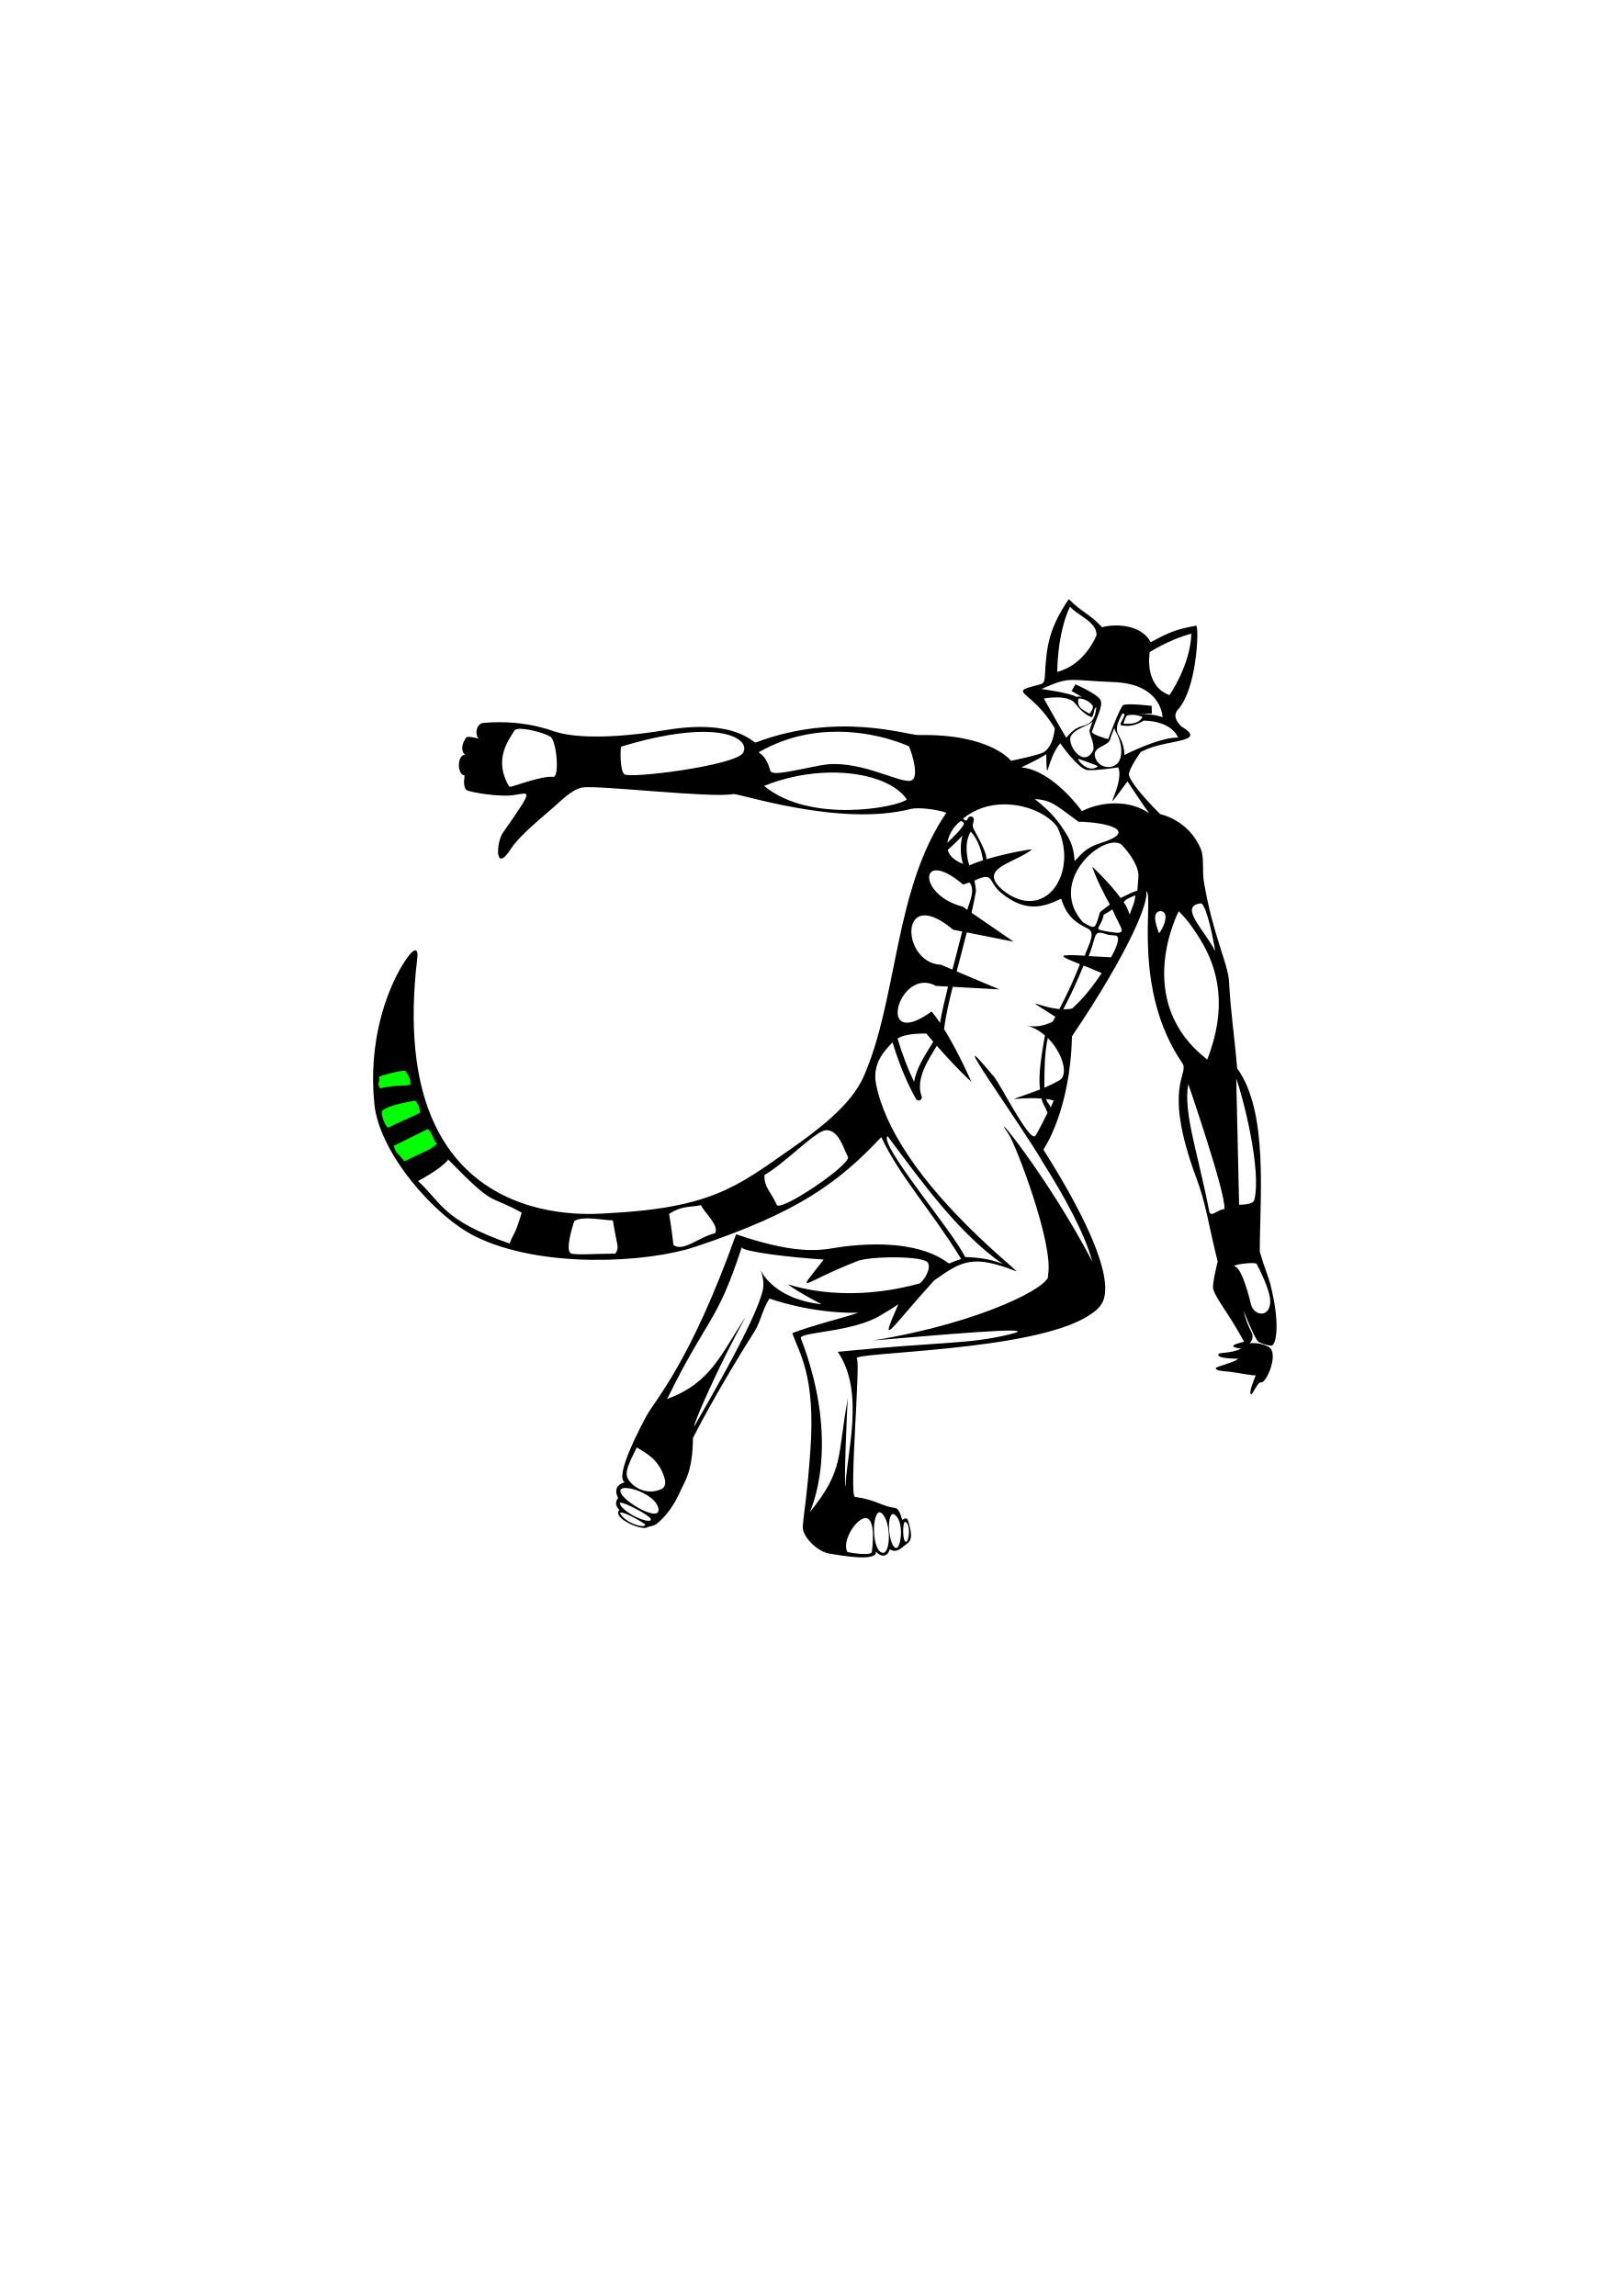
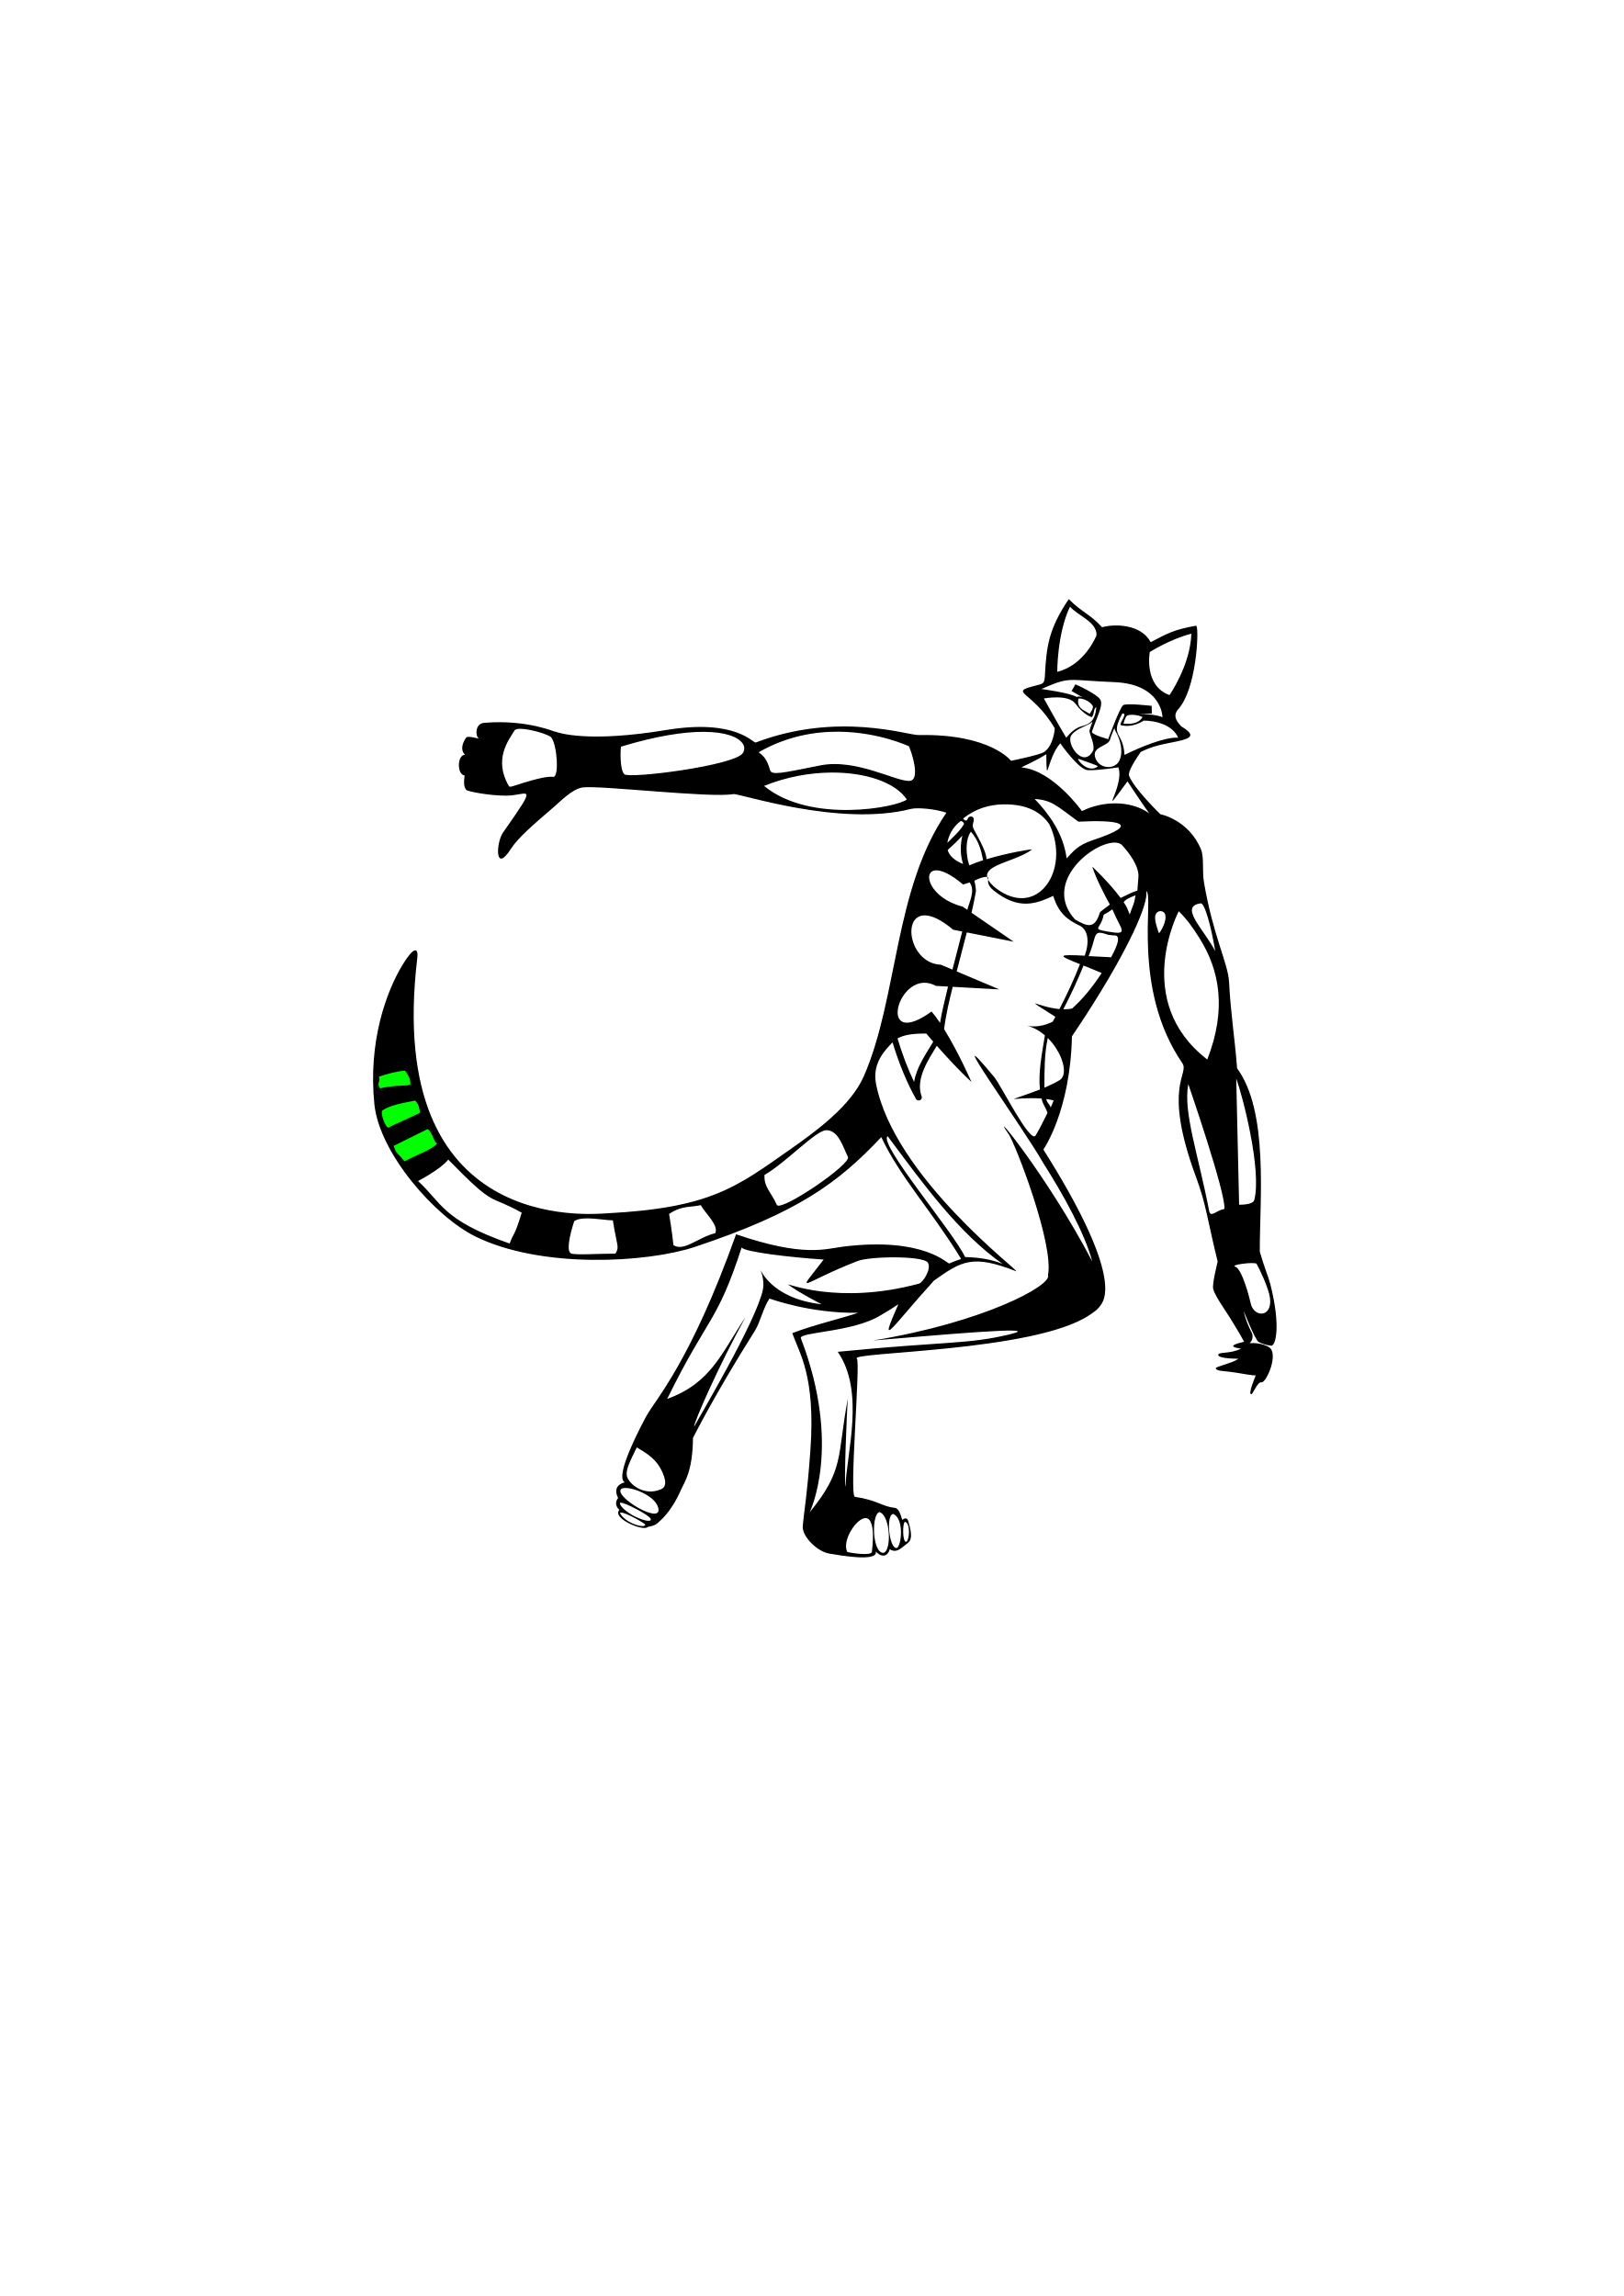
<svg xmlns="http://www.w3.org/2000/svg" xmlns:xlink="http://www.w3.org/1999/xlink" width="210mm" height="297mm" viewBox="0 0 210 297" version="1.1" id="svg46">
  <defs id="defs40">
    <clipPath clipPathUnits="userSpaceOnUse" id="clipPath61">
      <use x="0" y="0" xlink:href="#g57" id="use63" />
    </clipPath>
    <clipPath clipPathUnits="userSpaceOnUse" id="clipPath27">
      <use x="0" y="0" xlink:href="#g23" id="use29" />
    </clipPath>
  </defs>
  <g id="layer1">
    <a id="a53" style="opacity:1" transform="rotate(57.35764,115.1405,134.9891)">
      <g id="g59" clip-path="url(#clipPath61)">
        <g id="g57">
          <g id="g25" clip-path="url(#clipPath27)">
            <g id="g23" />
          </g>
        </g>
      </g>
    </a>
    <path style="fill:#00ff00;fill-rule:nonzero;stroke:none;stroke-width:0.07;stroke-linecap:butt;stroke-linejoin:miter;stroke-opacity:1" d="m 52.911,151.73 4.845,-2.772 -2.138,-3.984 -2.439,-8.07 -4.426,1.312 -0.232,4.005 0.68,2.947 1.918,4.22 z" id="path490" />
-     <path id="path64" style="opacity:1;fill:#000000;fill-rule:evenodd;stroke:none;stroke-width:1" transform="scale(0.2645833)" d="m 522.432,292.906 c -9.888,14.701 -10.888,23.16 -11.664,37.369 -0.224,4.101 -0.831,3.947 -4.49,4.896 -13.903,3.605 -1.738,2.223 9.328,20.902 0,0 -0.474,8.194 -5.109,11.51 -2.181,1.56 -16.303,4.367 -16.303,4.367 0,0 -10.062,-13.297 -45.178,-12.578 -5.381,0.11 -39.377,-11.609 -79.605,3.639 -1.282,0.486 -9.464,-11.762 -43.775,-6.107 -38.012,6.264 -52.449,1.537 -54.645,0.611 0.146,0.076 0.319,0.168 0.557,0.311 0.812,0.489 -13.465,-6.263 -34.971,-4.424 -4.359,0.373 -4.292,6.432 -2.584,7.607 0.613,0.422 -5.354,-1.536 -6.137,-0.395 -2.189,3.189 -2.676,6.373 -0.543,8.418 -3.811,-0.104 -4.109,9.627 -0.207,10.088 -0.412,3.202 -0.467,5.458 0.775,7.025 0.673,0.85 11.562,2.885 19.617,2.852 10.562,-0.043 16.155,-7.343 -1.678,18.148 -3.27,4.675 -4.143,20.498 3.955,7.807 3.322,-5.207 11.052,-11.928 20.963,-20.412 3.254,-2.786 9.057,-8.855 14.055,-9.549 8.298,-1.152 62.694,5.269 73.65,3.242 2.809,-0.52 51.974,16.22 86.914,7.238 2.878,-0.74 11.849,-0.051 17.262,1.885 -25.656,37.326 -23.675,90.657 -40.363,128.812 -6.221,14.223 -22.52,26.349 -36.34,36.02 -25.757,18.024 -38.499,28.386 -89.076,30.992 -8.207,0.423 -108.945,10.678 -92.893,-124.516 0.766,-6.449 -2.236,-5.09 -7.219,3.127 -7.89,13.012 -16.837,37.43 -13.725,68.029 2.437,23.967 29.579,54.936 49.379,64.699 32.155,15.856 83.853,12.916 107.438,5.047 50.134,-16.726 69.833,-31.162 90.973,-53.627 8.957,19.213 24.842,36.413 38.445,58.611 0.978,1.596 1.084,0.367 -5.219,3.168 -0.801,0.356 -12.103,-13.05 -51.561,-8.277 -8.918,1.079 -19.22,5.437 -52.639,-5.998 -22.296,62.436 -39.304,80.624 -43.748,88.688 -2.044,3.709 -16.093,29.842 -10.635,32.586 -1.231,0.286 -6.224,1.735 -3.295,7.674 -1.935,2.352 -0.672,4.8 0.658,5.748 -3.952,4.224 11.993,10.767 13.777,8.398 0.066,-0.107 3.324,-0.387 4.789,-1.834 1.005,-0.993 6.535,-4.872 11.562,-16.428 1.581,-3.633 5.676,-8.63 5.814,-25.254 0,0 10.698,-21.419 30.254,-52.395 2.706,-4.286 3.96,-11.026 7.148,-15.771 0,0 19.844,7.374 43.35,6.967 -8,2.733 -22.014,5.996 -32.189,9.947 3.279,9.694 11.459,20.621 8.828,57.303 -1.661,23.161 -2.987,28.476 -3.729,37.145 -0.414,4.836 6.983,12.335 12.959,13.332 5.451,0.91 23.839,4.192 22.748,-1.004 3.412,3.619 6.119,1.789 6.834,-1.15 2.603,1.885 4.979,0.133 6.809,-1.439 2.646,-2.275 5.266,-2.217 2.188,-12.41 -0.576,-1.907 -2.155,-1.123 -2.67,-0.541 -0.607,0.687 -0.956,-5.524 -3.967,-5.824 -5.965,-0.594 -8.523,-3.805 -19.396,-5.379 -2.947,-0.427 2.828,-65.925 0.945,-67.562 -3.79,-3.297 86.263,-3.271 113.434,-21.121 2.451,-1.611 4.451,-2.925 6.139,-5.576 2.059,-3.236 8.888,-16.518 -28.404,-75.521 0,0 13.144,-18.63 13.971,-55.352 14.05,-20.794 23.962,-38.061 29.871,-50.545 0.133,-0.047 0.298,-0.101 0.408,-0.141 -0.101,0.019 -0.252,0.037 -0.369,0.057 4.919,-10.407 7.056,-17.487 6.389,-20.383 4.095,1.845 -7.461,47.422 17.639,84.09 3.736,5.458 -9.941,10.814 6.734,55.764 5.037,13.577 5.711,21.788 10.559,41.25 0.026,0.102 -2.768,10.767 -2.203,13.367 0.638,2.939 5.297,9.583 7.979,13.766 0.561,0.875 4.569,7.296 7.133,12.051 0.107,0.195 -10.936,2.108 -1.492,3.396 -5.421,2.792 -11.345,1.414 -11.141,3.129 0.167,1.397 5.444,1.783 9.742,1.824 0.161,0.034 -0.065,0.047 -0.395,0.318 -1.794,1.468 -10.482,3.641 -10.525,4.205 -0.111,1.454 3.43,1.463 7.027,1.869 3.875,0.438 11.968,2.165 12.494,1.639 0.219,-0.22 -4.268,9.791 -2.037,9.283 0.581,-0.132 3.034,-6.153 4.719,-5.779 2.475,0.549 8.875,-14.361 3.65,-17.289 -3.338,-1.871 -7.099,-2.015 -9.391,-1.871 1.021,-0.764 1.892,-2.306 1.287,-4.689 -2.075,-4.022 -3.41,-7.602 -4.127,-10.867 -0.211,-0.959 5.494,14.051 7.336,15.004 1.239,0.641 3.802,1.636 6.125,1.795 2.152,0.148 4.795,-9.402 -0.438,-30.078 -0.949,-3.75 -2.883,-7.929 -5.162,-15.916 -0.023,-25.899 4.406,-68.435 -11.074,-89.605 -1.371,-16.925 -3.009,-25.466 -3.955,-42.41 -0.501,-8.966 -7.825,-22.418 -12.256,-48.58 -0.952,-5.619 0.179,-12.142 -1.475,-16.113 -6.045,-14.517 -19.852,-17.146 -19.852,-17.146 0,0 -13.102,-12.689 -15.301,-18.895 -0.648,-1.828 3.005,-7.607 5.727,-11.547 1.12,-0.544 2.349,-1.105 3.936,-1.727 10.937,-4.287 28.566,-3.227 15.875,-10.771 -3.053,-3.158 -3.867,-5.722 -1.516,-8.34 9.026,-10.051 10.141,-38.349 9.004,-40.535 -0.073,-0.142 -0.146,-0.262 -0.236,-0.352 -11.319,1.988 -14.384,4.03 -22.191,8.057 -4.838,-8.986 -17.917,-8.986 -23.762,-7.289 -5.825,-6.409 -10.041,-7.396 -16.299,-13.758 z m 0.611,3.695 c 3.817,4.423 13.249,7.481 12.963,13.984 0,0 -5.597,14.51 -19.195,17.875 0,0 -0.111,-18.706 6.232,-31.859 z m 59.309,13.215 c -0.457,15.438 -10.686,30.014 -10.686,30.014 -12.7,-4.611 -9.631,-21.027 -9.631,-21.027 0,0 9.697,-6.264 20.316,-8.986 z m -57.326,22.607 c 3.926,0.035 9.236,0.65 19.547,1.061 12.52,0.498 18.422,5.31 21.203,9.711 2.454,3.883 2.479,7.447 2.479,7.447 -3.009,-1.217 -7.871,-1.582 -11.803,-1.664 l 6.576,-0.102 -0.057,-3.773 c 0,0 -12.245,-1.465 -13.928,-0.342 -1.683,1.123 -7.328,16.615 -7.328,16.615 0,0 -7.562,-1.999 -8.002,-3.527 2.504,-7.359 5.384,-12.422 4.34,-15.383 -1.044,-2.961 -12.363,-7.902 -12.363,-7.902 l -1.869,3.279 5.381,3.107 c -2.221,-0.826 -2.838,-0.17 -2.838,-0.17 -3.355,-2.092 -17.312,-3.924 -17.312,-3.924 8.165,-3.56 10.926,-4.478 15.975,-4.434 z m -8.385,8.527 c 3.405,0.025 7.244,0.64 8.986,3.004 4.037,5.478 8.043,6.876 8.213,6.576 1.327,-2.342 0.653,-4.196 2.066,-4.732 -0.467,5.695 -2.533,8.101 -6.832,9.158 -3.356,0.856 -5.73,3.119 -7.877,5.727 -4.89,-8.15 -10.93,-19.191 -10.93,-19.191 0,0 2.969,-0.566 6.373,-0.541 z m 10.924,0.547 c 1.36,-0.111 5.135,1.13 6.535,3.541 0.702,1.208 -1.455,3.932 -1.455,3.932 -3.088,-1.917 -6.397,-2.761 -5.5,-7.342 0.082,-0.071 0.226,-0.115 0.42,-0.131 z m 21.533,7.344 c 2.037,0.256 -2.491,5.392 -1.104,5.725 5.998,1.439 11.055,-2.273 11.055,-2.273 5.802,0.059 12.873,1.851 16.125,6.967 0.525,0.826 0.711,1.395 0.711,1.395 -6.458,-0.359 -18.379,4.547 -26.223,8.436 0.008,-0.024 0.014,-0.042 0.018,-0.066 -0.666,-11.677 -7.319,-8.583 -1.08,-20.166 0.198,-0.029 0.362,-0.033 0.498,-0.016 z m 4.334,0.621 c 1.675,0.017 3.686,0.411 5.092,1.102 -2.148,3.531 -6.019,3.349 -9.33,3.281 0,0 0.807,-3.503 1.787,-3.988 0.562,-0.279 1.446,-0.405 2.451,-0.395 z m -19.367,3.328 c -0.59,1.602 -1.17,3.159 -1.543,4.51 0.259,2.173 2.537,6.333 1.932,9.393 -4.792,9.834 -13.822,-3.539 -10.646,-7.355 2.597,-3.498 7.752,-4.236 10.25,-6.537 0.004,-0.004 0.004,-0.006 0.008,-0.01 z m 10.746,3.002 c -0.116,1.117 0.829,2.187 1.24,3.064 2.439,5.206 2.653,10.046 1.043,13.162 -2.269,4.392 -9.841,4.029 -11.697,-1.555 -1.823,-5.485 5.877,-5.384 7.158,-8.691 0.55,-1.933 1.377,-3.985 2.256,-5.98 z m -290.033,0.541 c 4.959,0.164 13.682,2.852 14.736,4.258 v 0.002 c 2.871,3.828 3.873,19.503 0.9,19.213 -2.087,-0.204 -5.547,-0.057 -19.256,4.41 -1.264,0.412 -2.095,0.603 -2.367,0.143 -7.753,-13.112 -0.068,-22.64 2.705,-27.207 0.394,-0.648 1.628,-0.873 3.281,-0.818 z m 155.381,1.402 c 19.64,0.21 34.139,7.129 34.139,7.129 1.458,3.082 5.585,16.168 0.6,16.879 -6.152,0.877 -26.105,-11.099 -43.939,-7.529 -19.095,3.822 -23.841,4.944 -24.562,2.24 -2.324,-8.711 -6.579,-8.078 -5.117,-8.908 13.464,-7.647 27.097,-9.937 38.881,-9.811 z m -66.25,0.062 c 10.81,0.022 16.853,2.56 19,5.537 1.132,1.569 1.179,3.261 0.273,4.77 -3.711,6.183 -55.748,12.769 -58.053,10.398 -2.187,-2.25 -1.881,-12.017 -1.564,-13.463 17.557,-5.324 30.806,-7.262 40.344,-7.242 z m 174.365,5.609 c 0,0 8.947,12.869 13.461,13.127 4.514,0.258 14.922,-1.377 14.922,-1.377 3.402,8.847 -11.081,27.977 4.484,6.859 8.386,12.746 10.499,15.432 10.641,15.629 -9.44,-6.671 -23.258,-5.979 -32.897,-1.084 0,0 -14.179,-19.961 -29.506,-21.359 -0.158,-0.225 6.057,-2.65 12.076,-6.475 0.223,17.15 0.163,2.371 6.818,-5.32 z m 8.795,7.611 c 0.042,-0.027 0.111,-0.026 0.209,0.01 1.001,0.426 8.751,3.009 9.178,3.471 0.077,0.084 0.127,0.165 0.16,0.238 -4.73,3.548 -10.176,-3.313 -9.547,-3.719 z m -121.252,6.693 c 17.22,-0.23 31.9,4.809 37.455,13.152 -4.495,3.817 -47.154,12.072 -69.771,-6.627 10.737,-4.355 21.984,-6.387 32.316,-6.525 z m 99.963,12.906 c 8.578,0.589 10.805,3.451 21.393,11.109 14.752,0.293 29.596,4.67 10.662,10.506 -7.282,2.245 -9.587,5.763 -12.533,8.82 -0.477,-7.669 -2.289,-10.993 -6.924,-17.709 -2.021,-2.897 -4.471,-5.575 -7.021,-7.977 -1.815,-1.709 -3.705,-3.289 -5.576,-4.75 z M 490.58,393.25 c 11.363,-0.128 22.125,5.084 26.283,11.156 10.697,22.057 -5.82,46.999 -26.355,31.055 -13.173,-11.041 4.757,-13.033 13.965,-20.154 -0.12,-0.307 -11.985,1.687 -22.23,4.758 -0.136,-0.724 -0.133,-1.487 -0.359,-2.23 -1.261,-4.134 -3.456,-7.842 -5.873,-12.416 -1.244,-2.355 0.29,-3.285 -0.055,-5.299 -0.525,-1.262 -2.312,-1.257 -2.822,0.008 -0.466,1.378 -1.36,1.32 -2.359,0.088 5.954,-4.889 12.989,-6.888 19.807,-6.965 z m -20.873,8.178 c 0.675,-0.044 1.765,1.015 1.436,1.586 -2.008,3.482 -5.446,6.322 -8.064,9.072 0.551,-3.451 2.549,-7.688 6.369,-10.568 0.074,-0.056 0.163,-0.084 0.26,-0.09 z m 4.889,5.176 c 3.683,4.148 5.062,9.101 5.959,13.975 -2.44,0.775 -4.74,1.612 -6.707,2.49 -0.249,-0.745 -0.487,-1.494 -0.688,-2.287 -0.95,-4.547 -1.209,-10.423 1.436,-14.178 z m -4.17,1.922 c -1.009,4.365 -1.076,8.824 0.065,12.965 0.086,0.309 0.188,0.605 0.283,0.908 -4.468,-1.789 -6.781,-4.16 -7.531,-6.826 2.78,-2.501 4.975,-4.6 7.184,-7.047 z m 74.9,3.426 c 1.178,0.063 2.205,0.41 3.014,1.086 3.571,3.807 8.595,10.554 8.146,15.797 -0.038,0.443 -0.445,6.118 -0.508,6.562 -3.246,1.125 -2.378,0.841 -8.186,3.617 -5.736,-7.739 -13.883,-15.318 -13.883,-15.318 2.042,6.324 6.152,14.051 8.613,18.533 -2.83,2.111 -4.833,3.693 -4.834,3.746 -2.478,8.245 -1.939,8.647 -8.305,4.926 -16.182,-17.928 4.991,-39.514 15.941,-38.949 z m -87.85,13.564 c 2.75,-0.124 7.206,1.745 13.32,6.947 0,0 1.173,-0.349 3.148,-1.043 2.931,3.946 -0.031,9.287 -1.107,13.396 l -2.305,-1.584 c -15.979,-4.054 -20.084,-17.399 -13.057,-17.717 z m 24.127,3.227 c 3.519,-0.238 2.813,3.769 7.91,7.896 12.331,9.985 21.011,6.573 29.245,2.733 2.544,8.345 6.784,11.545 12.327,14.276 4.95,1.968 1.52,7.059 -0.846,13.584 -13.712,-0.702 -13.275,-0.189 -2.328,4.143 -2.787,7.131 -6.155,14.498 -10.035,21.963 -10.618,-0.951 -19.447,-7.399 -1.998,3.773 -0.436,0.807 -0.87,1.613 -1.318,2.422 -4.358,2.067 -8.698,2.838 -12.826,1.859 3.383,0.802 6.435,2.554 9.039,4.795 -1.413,8.605 -3.351,18.447 -2.418,26.482 -19.823,7.483 -13.74,3.387 0.768,4.406 0.646,2.968 1.953,4.119 2.916,7.018 -1.518,2.981 -3.862,7.922 -5.826,11.072 -2.608,4.182 -16.976,-24.705 -20.248,-28.635 -27.984,-33.604 13.861,24.291 23.77,41.699 10.358,16.35 20.534,34.81 24.197,48.5 -22.367,-42.682 -51.779,-77.931 -40.842,-62.17 3.174,4.573 22.225,53.654 19.186,68.865 2.137,4.97 -31.542,23.131 -85.42,31.922 26.3,-2.109 87.193,-7.789 66.389,-2.895 -20.804,4.894 -30.241,3.19 -83.744,8.449 13.487,19.543 4.274,49.649 3.801,65.77 -0.832,0.675 0.626,-37.617 1.162,-43.023 -5.397,28.518 -1.476,34.652 -18.686,55.729 0.008,-0.11 15.983,-32.16 -4.297,-85.098 -1.193,-3.113 25.712,-2.839 39.191,-11.355 2.995,-1.695 5.798,-3.475 8.463,-5.271 -10.316,23.355 -3.446,11.367 17.441,-11.588 13.653,-9.708 19.002,-12.818 40.148,-4.535 2.534,0.519 -59.58,-45.959 -68.496,-91.605 -1.962,-10.043 4.227,-16.329 8.07,-20.332 2.999,10.089 7.211,20.242 11.445,27.666 0.956,1.657 3.477,0.417 2.73,-1.344 -3.097,-8.533 3.588,-18.203 7.461,-24.633 4.369,4.975 10.857,12.096 16.924,17.678 0,0 -6.258,-14.387 -13.354,-25.801 0.816,-6.964 2.639,-14.454 4.199,-20.695 l 22.775,1.256 -20.834,-8.805 c 1.677,-6.488 3.51,-13.336 4.951,-19.049 l 22.898,4.527 -20.58,-14.148 c 0.815,-3.594 1.56,-7.143 2.15,-10.516 -0.051,-1.758 -0.389,-3.665 -0.762,-5.18 2.483,-1.176 4.126,-1.727 5.299,-1.807 z m -67.141,254.906 c 0.045,-0.242 0.08,-0.455 0.127,-0.699 -0.03,-0.131 -0.077,0.193 -0.127,0.699 z M 555.064,437.717 c -0.798,5.052 -1.082,4.107 -2.832,9.393 -1.438,-3.417 -1.05,-3.223 -2.965,-6.004 1.198,-1.686 3.206,-2.328 5.797,-3.389 z m 31.838,3.939 c 0.421,-0.059 0.862,0.365 1.311,1.15 3.14,5.496 5.822,22.244 5.822,22.244 -5.392,-10.575 -17.979,-21.88 -7.133,-23.395 z m -43.146,2.914 c 4.06,9.981 8.622,12.757 -1.861,10.947 -8.893,-1.531 -3.685,-1.069 -2.402,-8.279 0.541,-0.398 2.458,-1.286 4.264,-2.668 z m 23.447,0.848 c 5.034,0.294 1.378,8.686 -0.674,10.889 -0.299,-1.376 -4.477,-10.272 0.674,-10.889 z m 8.992,0.086 c 4.464,4.514 6.722,7.773 10.033,12.998 9.933,15.675 13.532,34.865 3.916,59.486 -37.088,-28.555 -13.949,-72.484 -13.949,-72.484 z m -123.938,2.027 c 3.281,0.093 7.805,2.084 13.676,7.016 l 4.422,0.873 c -1.592,6.452 -3.289,12.821 -4.789,18.613 l -5.631,-2.379 c -15.256,-0.583 -19.395,-24.456 -7.678,-24.123 z m 85.191,8.498 c 0.922,-0.043 2.226,0.297 4.186,0.992 0.981,0.154 1.898,0.247 2.732,0.303 5.124,-0.615 -0.354,9.026 -1.246,10.686 -4.666,-0.224 -7.748,-0.402 -10.984,-0.572 3.228,-7.711 2.548,-11.28 5.312,-11.408 z m -7.799,16.035 c 2.582,1.03 5.483,2.205 8.873,3.648 -4.427,6.83 -9.359,12.836 -14.475,17.363 -1.384,0.291 -2.831,0.386 -4.277,0.359 3.779,-7.259 7.092,-14.415 9.879,-21.371 z m -77.824,8.408 c 1.788,-0.017 3.694,0.446 5.674,1.537 l 5.918,0.326 c -1.431,6.284 -3.047,12.159 -3.895,17.752 -1.384,-2.058 -2.779,-3.967 -4.15,-5.562 -24.85,17.949 -18.108,-13.918 -3.547,-14.053 z m 0.986,24.848 c 0,0 1.337,1.604 3.387,3.973 -3.783,6.251 -8.24,12.658 -9.371,19.668 -3.258,-6.796 -6.015,-14.238 -8.088,-21.264 2.922,-1.663 7.232,-2.462 14.072,-2.377 z m 59.361,2.156 c 1.538,1.523 2.887,3.21 4.014,4.949 4.162,6.426 5.296,13.55 1.801,15.645 -2.225,1.334 -4.815,2.585 -7.469,3.723 0.023,-8.306 0.01,-16.842 1.654,-24.316 z m -314.164,15.986 c 0.378,0.57 0.744,1.092 1.07,1.602 0.981,1.527 1.641,2.936 1.484,5.178 -0.957,0.827 -7.17,0.028 -14.771,1.869 -1.959,-2.815 0.491,-3.213 -0.625,-5.67 1.089,-0.558 9.022,-2.871 12.842,-2.979 z m 406.291,3.82 c 3.105,8.401 12.58,44.908 8.818,59.412 -0.649,2.503 -7.412,2.285 -7.412,2.285 z m -23.436,2.744 c 0,0 18.451,53.399 17.656,61.018 -4.309,0.849 -6.374,4.205 -7.389,1.338 -5.376,-28.062 -12.876,-48.583 -10.268,-62.355 z m -69.428,7.287 c 1.233,0.166 2.444,0.392 3.602,0.688 -0.672,1.722 -0.594,1.67 -1.443,3.469 -0.4,-1.7 -1.719,-1.928 -2.158,-4.156 z m -308.471,0.752 c 1.606,1.573 2.185,3.957 2.312,5.938 -0.895,0.75 -14.131,6.344 -15.264,7.262 -1.354,0.767 -4.375,-7.413 -3.1,-8.318 3.629,-2.789 11.595,-3.962 16.051,-4.881 z m 6.105,13.916 c 0.628,0.481 1.105,1.086 1.5,1.742 1.185,1.968 1.618,4.4 3.104,5.363 -3.237,3.239 -5.966,3.645 -15.969,8.697 -4.111,-5.268 -3.416,-2.724 -5.312,-7.529 z m 194.877,0.572 c 5.956,0.03 8.073,8.123 10.549,13.049 1.76,3.501 -31.885,26.43 -34.689,23.613 -3.1,-6.793 -6.456,-8.879 -6.096,-14.785 10.561,-6.08 25.154,-21.901 30.236,-21.877 z m 29.949,2.926 c 16.832,22.529 34.396,47.162 56.287,62.524 -8.062,-3.485 -16.95,-3.261 -18.446,-3.454 -5.283,-11.678 -42.59,-55.451 -37.841,-59.07 z m -214.765,11.455 c 23.664,24.23 19.037,16.512 35.898,25.955 -3.76,12.351 -3.66,8.996 -5.895,15.076 -33.068,-11.507 -33.283,-20.099 -44.799,-30.549 0,0 10.962,-5.654 14.795,-10.482 z m 123.479,22.266 c 1.766,3.677 8.893,9.756 7.021,13.699 -8.507,2.07 -15.314,9.208 -20.428,5.844 0.035,-0.058 -1.024,-8.879 -2.137,-15.275 6.304,-4.11 9.782,-3.047 15.543,-4.268 z m -55.434,6.475 c 4.479,0.021 9.731,0.989 12.402,0.957 2.029,12.912 3.35,12.868 1.242,16.266 -11.736,0.088 -16.997,0.703 -21.215,0.07 -3.095,-0.465 -1.202,-8.862 1.07,-15.889 1.404,-1.088 3.813,-1.417 6.5,-1.404 z m 75.373,14.215 c 1.119,2.15 23.305,4.791 40.08,5.91 -14.089,18.419 -11.484,11.674 16.324,0.816 5.776,-2.492 32.484,-2.806 34.631,0.727 1.866,3.28 -2.622,9.755 -4.289,10.207 -39.733,10.775 -65.383,-0.551 -64.027,0.473 5.315,4.013 16.389,9.635 16.389,9.635 -25.511,-2.802 -30.439,-18.365 -29.83,-16.68 1.113,3.081 1.678,6.375 1.131,9.354 -3.09,15.462 -31.827,63.584 -33.623,67.141 -0.466,-1.411 12.008,-29.843 25.115,-53.568 -11.926,17.908 -16.873,32.247 -38.326,40.041 20.092,-40.885 24.203,-36.588 36.426,-74.055 z m 251.715,8.029 c 1.354,2.339 5.981,11.96 6.551,16.788 1.14,9.657 -7.923,9.451 -9.425,2.567 -0.458,-2.099 -4.138,-16.892 -7.572,-17.994 -2.901,-0.931 9.786,-2.512 10.445,-1.36 z M 311.264,707.648 c 5.746,3.386 9.735,5.934 12.498,12.049 2.763,6.115 0.868,7.778 -0.758,8.461 -8.592,3.612 -16.081,-3.073 -16.627,-6.814 -0.431,-2.954 1.576,-6.952 4.887,-13.695 z m -5.539,19.82 c 4.892,0.003 15.478,4.512 16.162,10.387 0.842,7.23 -20.945,-5.717 -18.447,-9.631 0.331,-0.518 1.156,-0.756 2.285,-0.756 z m -2.479,7.221 c 1.683,-0.447 14.35,6.113 14.852,7.943 0.535,1.953 -4.684,0.405 -8.207,-1.465 -3.463,-1.838 -6.959,-4.673 -6.828,-6.291 0.008,-0.096 0.071,-0.158 0.184,-0.188 z m 126.762,4.592 c 5.466,2.005 5.86,19.698 1.646,19.922 -5.461,-0.407 -5.677,-19.522 -1.646,-19.922 z m -126.572,0.225 c 2.48,-0.194 12.007,5.458 11.975,5.891 -0.166,2.209 -10.268,-0.972 -12.371,-5.771 0.098,-0.068 0.231,-0.106 0.396,-0.119 z m 133.23,0.678 c 5.423,2.371 3.965,15.441 1.793,16.604 -3.816,0.961 -5.578,-16.522 -1.793,-16.604 z m -13.357,2.029 c 0.655,0.052 1.251,0.354 1.748,0.955 1.489,2.03 2.229,6.297 1.137,15.629 -0.692,1.892 -9.567,0.534 -11.941,0.016 -3.021,-5.206 4.471,-16.966 9.057,-16.6 z m 19.113,1.795 c 2.839,0.898 2.023,9.15 0.643,9.768 -2.02,0.538 -1.968,-9.517 -0.643,-9.768 z" />
+     <path id="path64" style="opacity:1;fill:#000000;fill-rule:evenodd;stroke:none;stroke-width:1" transform="scale(0.2645833)" d="m 522.432,292.906 c -9.888,14.701 -10.888,23.16 -11.664,37.369 -0.224,4.101 -0.831,3.947 -4.49,4.896 -13.903,3.605 -1.738,2.223 9.328,20.902 0,0 -0.474,8.194 -5.109,11.51 -2.181,1.56 -16.303,4.367 -16.303,4.367 0,0 -10.062,-13.297 -45.178,-12.578 -5.381,0.11 -39.377,-11.609 -79.605,3.639 -1.282,0.486 -9.464,-11.762 -43.775,-6.107 -38.012,6.264 -52.449,1.537 -54.645,0.611 0.146,0.076 0.319,0.168 0.557,0.311 0.812,0.489 -13.465,-6.263 -34.971,-4.424 -4.359,0.373 -4.292,6.432 -2.584,7.607 0.613,0.422 -5.354,-1.536 -6.137,-0.395 -2.189,3.189 -2.676,6.373 -0.543,8.418 -3.811,-0.104 -4.109,9.627 -0.207,10.088 -0.412,3.202 -0.467,5.458 0.775,7.025 0.673,0.85 11.562,2.885 19.617,2.852 10.562,-0.043 16.155,-7.343 -1.678,18.148 -3.27,4.675 -4.143,20.498 3.955,7.807 3.322,-5.207 11.052,-11.928 20.963,-20.412 3.254,-2.786 9.057,-8.855 14.055,-9.549 8.298,-1.152 62.694,5.269 73.65,3.242 2.809,-0.52 51.974,16.22 86.914,7.238 2.878,-0.74 11.849,-0.051 17.262,1.885 -25.656,37.326 -23.675,90.657 -40.363,128.812 -6.221,14.223 -22.52,26.349 -36.34,36.02 -25.757,18.024 -38.499,28.386 -89.076,30.992 -8.207,0.423 -108.945,10.678 -92.893,-124.516 0.766,-6.449 -2.236,-5.09 -7.219,3.127 -7.89,13.012 -16.837,37.43 -13.725,68.029 2.437,23.967 29.579,54.936 49.379,64.699 32.155,15.856 83.853,12.916 107.438,5.047 50.134,-16.726 69.833,-31.162 90.973,-53.627 8.957,19.213 24.842,36.413 38.445,58.611 0.978,1.596 1.084,0.367 -5.219,3.168 -0.801,0.356 -12.103,-13.05 -51.561,-8.277 -8.918,1.079 -19.22,5.437 -52.639,-5.998 -22.296,62.436 -39.304,80.624 -43.748,88.688 -2.044,3.709 -16.093,29.842 -10.635,32.586 -1.231,0.286 -6.224,1.735 -3.295,7.674 -1.935,2.352 -0.672,4.8 0.658,5.748 -3.952,4.224 11.993,10.767 13.777,8.398 0.066,-0.107 3.324,-0.387 4.789,-1.834 1.005,-0.993 6.535,-4.872 11.562,-16.428 1.581,-3.633 5.676,-8.63 5.814,-25.254 0,0 10.698,-21.419 30.254,-52.395 2.706,-4.286 3.96,-11.026 7.148,-15.771 0,0 19.844,7.374 43.35,6.967 -8,2.733 -22.014,5.996 -32.189,9.947 3.279,9.694 11.459,20.621 8.828,57.303 -1.661,23.161 -2.987,28.476 -3.729,37.145 -0.414,4.836 6.983,12.335 12.959,13.332 5.451,0.91 23.839,4.192 22.748,-1.004 3.412,3.619 6.119,1.789 6.834,-1.15 2.603,1.885 4.979,0.133 6.809,-1.439 2.646,-2.275 5.266,-2.217 2.188,-12.41 -0.576,-1.907 -2.155,-1.123 -2.67,-0.541 -0.607,0.687 -0.956,-5.524 -3.967,-5.824 -5.965,-0.594 -8.523,-3.805 -19.396,-5.379 -2.947,-0.427 2.828,-65.925 0.945,-67.562 -3.79,-3.297 86.263,-3.271 113.434,-21.121 2.451,-1.611 4.451,-2.925 6.139,-5.576 2.059,-3.236 8.888,-16.518 -28.404,-75.521 0,0 13.144,-18.63 13.971,-55.352 14.05,-20.794 23.962,-38.061 29.871,-50.545 0.133,-0.047 0.298,-0.101 0.408,-0.141 -0.101,0.019 -0.252,0.037 -0.369,0.057 4.919,-10.407 7.056,-17.487 6.389,-20.383 4.095,1.845 -7.461,47.422 17.639,84.09 3.736,5.458 -9.941,10.814 6.734,55.764 5.037,13.577 5.711,21.788 10.559,41.25 0.026,0.102 -2.768,10.767 -2.203,13.367 0.638,2.939 5.297,9.583 7.979,13.766 0.561,0.875 4.569,7.296 7.133,12.051 0.107,0.195 -10.936,2.108 -1.492,3.396 -5.421,2.792 -11.345,1.414 -11.141,3.129 0.167,1.397 5.444,1.783 9.742,1.824 0.161,0.034 -0.065,0.047 -0.395,0.318 -1.794,1.468 -10.482,3.641 -10.525,4.205 -0.111,1.454 3.43,1.463 7.027,1.869 3.875,0.438 11.968,2.165 12.494,1.639 0.219,-0.22 -4.268,9.791 -2.037,9.283 0.581,-0.132 3.034,-6.153 4.719,-5.779 2.475,0.549 8.875,-14.361 3.65,-17.289 -3.338,-1.871 -7.099,-2.015 -9.391,-1.871 1.021,-0.764 1.892,-2.306 1.287,-4.689 -2.075,-4.022 -3.41,-7.602 -4.127,-10.867 -0.211,-0.959 5.494,14.051 7.336,15.004 1.239,0.641 3.802,1.636 6.125,1.795 2.152,0.148 4.795,-9.402 -0.438,-30.078 -0.949,-3.75 -2.883,-7.929 -5.162,-15.916 -0.023,-25.899 4.406,-68.435 -11.074,-89.605 -1.371,-16.925 -3.009,-25.466 -3.955,-42.41 -0.501,-8.966 -7.825,-22.418 -12.256,-48.58 -0.952,-5.619 0.179,-12.142 -1.475,-16.113 -6.045,-14.517 -19.852,-17.146 -19.852,-17.146 0,0 -13.102,-12.689 -15.301,-18.895 -0.648,-1.828 3.005,-7.607 5.727,-11.547 1.12,-0.544 2.349,-1.105 3.936,-1.727 10.937,-4.287 28.566,-3.227 15.875,-10.771 -3.053,-3.158 -3.867,-5.722 -1.516,-8.34 9.026,-10.051 10.141,-38.349 9.004,-40.535 -0.073,-0.142 -0.146,-0.262 -0.236,-0.352 -11.319,1.988 -14.384,4.03 -22.191,8.057 -4.838,-8.986 -17.917,-8.986 -23.762,-7.289 -5.825,-6.409 -10.041,-7.396 -16.299,-13.758 z m 0.611,3.695 c 3.817,4.423 13.249,7.481 12.963,13.984 0,0 -5.597,14.51 -19.195,17.875 0,0 -0.111,-18.706 6.232,-31.859 z m 59.309,13.215 c -0.457,15.438 -10.686,30.014 -10.686,30.014 -12.7,-4.611 -9.631,-21.027 -9.631,-21.027 0,0 9.697,-6.264 20.316,-8.986 z m -57.326,22.607 c 3.926,0.035 9.236,0.65 19.547,1.061 12.52,0.498 18.422,5.31 21.203,9.711 2.454,3.883 2.479,7.447 2.479,7.447 -3.009,-1.217 -7.871,-1.582 -11.803,-1.664 l 6.576,-0.102 -0.057,-3.773 c 0,0 -12.245,-1.465 -13.928,-0.342 -1.683,1.123 -7.328,16.615 -7.328,16.615 0,0 -7.562,-1.999 -8.002,-3.527 2.504,-7.359 5.384,-12.422 4.34,-15.383 -1.044,-2.961 -12.363,-7.902 -12.363,-7.902 l -1.869,3.279 5.381,3.107 c -2.221,-0.826 -2.838,-0.17 -2.838,-0.17 -3.355,-2.092 -17.312,-3.924 -17.312,-3.924 8.165,-3.56 10.926,-4.478 15.975,-4.434 z m -8.385,8.527 c 3.405,0.025 7.244,0.64 8.986,3.004 4.037,5.478 8.043,6.876 8.213,6.576 1.327,-2.342 0.653,-4.196 2.066,-4.732 -0.467,5.695 -2.533,8.101 -6.832,9.158 -3.356,0.856 -5.73,3.119 -7.877,5.727 -4.89,-8.15 -10.93,-19.191 -10.93,-19.191 0,0 2.969,-0.566 6.373,-0.541 z m 10.924,0.547 c 1.36,-0.111 5.135,1.13 6.535,3.541 0.702,1.208 -1.455,3.932 -1.455,3.932 -3.088,-1.917 -6.397,-2.761 -5.5,-7.342 0.082,-0.071 0.226,-0.115 0.42,-0.131 z m 21.533,7.344 c 2.037,0.256 -2.491,5.392 -1.104,5.725 5.998,1.439 11.055,-2.273 11.055,-2.273 5.802,0.059 12.873,1.851 16.125,6.967 0.525,0.826 0.711,1.395 0.711,1.395 -6.458,-0.359 -18.379,4.547 -26.223,8.436 0.008,-0.024 0.014,-0.042 0.018,-0.066 -0.666,-11.677 -7.319,-8.583 -1.08,-20.166 0.198,-0.029 0.362,-0.033 0.498,-0.016 z m 4.334,0.621 c 1.675,0.017 3.686,0.411 5.092,1.102 -2.148,3.531 -6.019,3.349 -9.33,3.281 0,0 0.807,-3.503 1.787,-3.988 0.562,-0.279 1.446,-0.405 2.451,-0.395 z m -19.367,3.328 c -0.59,1.602 -1.17,3.159 -1.543,4.51 0.259,2.173 2.537,6.333 1.932,9.393 -4.792,9.834 -13.822,-3.539 -10.646,-7.355 2.597,-3.498 7.752,-4.236 10.25,-6.537 0.004,-0.004 0.004,-0.006 0.008,-0.01 z m 10.746,3.002 c -0.116,1.117 0.829,2.187 1.24,3.064 2.439,5.206 2.653,10.046 1.043,13.162 -2.269,4.392 -9.841,4.029 -11.697,-1.555 -1.823,-5.485 5.877,-5.384 7.158,-8.691 0.55,-1.933 1.377,-3.985 2.256,-5.98 z m -290.033,0.541 c 4.959,0.164 13.682,2.852 14.736,4.258 v 0.002 c 2.871,3.828 3.873,19.503 0.9,19.213 -2.087,-0.204 -5.547,-0.057 -19.256,4.41 -1.264,0.412 -2.095,0.603 -2.367,0.143 -7.753,-13.112 -0.068,-22.64 2.705,-27.207 0.394,-0.648 1.628,-0.873 3.281,-0.818 z m 155.381,1.402 c 19.64,0.21 34.139,7.129 34.139,7.129 1.458,3.082 5.585,16.168 0.6,16.879 -6.152,0.877 -26.105,-11.099 -43.939,-7.529 -19.095,3.822 -23.841,4.944 -24.562,2.24 -2.324,-8.711 -6.579,-8.078 -5.117,-8.908 13.464,-7.647 27.097,-9.937 38.881,-9.811 z m -66.25,0.062 c 10.81,0.022 16.853,2.56 19,5.537 1.132,1.569 1.179,3.261 0.273,4.77 -3.711,6.183 -55.748,12.769 -58.053,10.398 -2.187,-2.25 -1.881,-12.017 -1.564,-13.463 17.557,-5.324 30.806,-7.262 40.344,-7.242 z m 174.365,5.609 c 0,0 8.947,12.869 13.461,13.127 4.514,0.258 14.922,-1.377 14.922,-1.377 3.402,8.847 -11.081,27.977 4.484,6.859 8.386,12.746 10.499,15.432 10.641,15.629 -9.44,-6.671 -23.258,-5.979 -32.897,-1.084 0,0 -14.179,-19.961 -29.506,-21.359 -0.158,-0.225 6.057,-2.65 12.076,-6.475 0.223,17.15 0.163,2.371 6.818,-5.32 z m 8.795,7.611 c 0.042,-0.027 0.111,-0.026 0.209,0.01 1.001,0.426 8.751,3.009 9.178,3.471 0.077,0.084 0.127,0.165 0.16,0.238 -4.73,3.548 -10.176,-3.313 -9.547,-3.719 z m -121.252,6.693 c 17.22,-0.23 31.9,4.809 37.455,13.152 -4.495,3.817 -47.154,12.072 -69.771,-6.627 10.737,-4.355 21.984,-6.387 32.316,-6.525 z m 99.963,12.906 c 8.578,0.589 10.805,3.451 21.393,11.109 17.989,-0.96 32.588,0.607 6.748,9.117 -7.238,2.384 -9.587,5.763 -12.533,8.82 -1.558,-12.293 -8.857,-21.95 -15.607,-29.047 z M 490.58,393.25 c 11.363,-0.128 18.21,3.695 22.369,9.767 10.697,22.057 -5.82,46.999 -26.355,31.055 -13.173,-11.041 8.671,-11.644 17.879,-18.765 -0.12,-0.307 -11.985,1.687 -22.23,4.758 -0.136,-0.724 -0.133,-1.487 -0.359,-2.23 -1.261,-4.134 -3.456,-7.842 -5.873,-12.416 -1.244,-2.355 0.29,-3.285 -0.055,-5.299 -0.525,-1.262 -2.312,-1.257 -2.822,0.008 -0.466,1.378 -1.36,1.32 -2.359,0.088 5.954,-4.889 12.989,-6.888 19.807,-6.965 z m -20.873,8.178 c 0.675,-0.044 1.765,1.015 1.436,1.586 -2.008,3.482 -5.446,6.322 -8.064,9.072 0.551,-3.451 2.549,-7.688 6.369,-10.568 0.074,-0.056 0.163,-0.084 0.26,-0.09 z m 4.889,5.176 c 3.683,4.148 5.062,9.101 5.959,13.975 -2.44,0.775 -4.74,1.612 -6.707,2.49 -0.249,-0.745 -0.487,-1.494 -0.688,-2.287 -0.95,-4.547 -1.209,-10.423 1.436,-14.178 z m -4.17,1.922 c -1.009,4.365 -1.076,8.824 0.065,12.965 0.086,0.309 0.188,0.605 0.283,0.908 -4.468,-1.789 -6.781,-4.16 -7.531,-6.826 2.78,-2.501 4.975,-4.6 7.184,-7.047 z m 74.9,3.426 c 1.178,0.063 2.205,0.41 3.014,1.086 3.571,3.807 8.595,10.554 8.146,15.797 -0.038,0.443 -0.445,6.118 -0.508,6.562 -3.246,1.125 -2.378,0.841 -8.186,3.617 -5.736,-7.739 -13.883,-15.318 -13.883,-15.318 2.042,6.324 6.152,14.051 8.613,18.533 -2.83,2.111 -4.833,3.693 -4.834,3.746 -2.478,8.245 -5.853,7.258 -12.219,3.537 -16.182,-17.928 8.905,-38.125 19.856,-37.56 z m -87.85,13.564 c 2.75,-0.124 7.206,1.745 13.32,6.947 0,0 1.173,-0.349 3.148,-1.043 2.931,3.946 -0.031,9.287 -1.107,13.396 l -2.305,-1.584 c -15.979,-4.054 -20.084,-17.399 -13.057,-17.717 z m 24.127,3.227 c 3.519,-0.238 -1.101,2.38 3.996,6.508 12.331,9.985 21.011,6.573 29.245,2.733 2.544,8.345 6.784,11.545 12.327,14.276 4.95,1.968 5.434,8.448 3.069,14.973 -13.712,-0.702 -13.275,-0.189 -2.328,4.143 -2.787,7.131 -6.155,14.498 -10.035,21.963 -10.618,-0.951 -19.447,-7.399 -1.998,3.773 -0.436,0.807 -0.87,1.613 -1.318,2.422 -4.358,2.067 -8.698,2.838 -12.826,1.859 3.383,0.802 6.435,2.554 9.039,4.795 -1.413,8.605 -3.351,18.447 -2.418,26.482 -19.823,7.483 -13.74,3.387 0.768,4.406 0.646,2.968 1.953,4.119 2.916,7.018 -1.518,2.981 -3.862,7.922 -5.826,11.072 -2.608,4.182 -16.976,-24.705 -20.248,-28.635 -27.984,-33.604 13.861,24.291 23.77,41.699 10.358,16.35 20.534,34.81 24.197,48.5 -22.367,-42.682 -51.779,-77.931 -40.842,-62.17 3.174,4.573 22.225,53.654 19.186,68.865 2.137,4.97 -31.542,23.131 -85.42,31.922 26.3,-2.109 87.193,-7.789 66.389,-2.895 -20.804,4.894 -30.241,3.19 -83.744,8.449 13.487,19.543 4.274,49.649 3.801,65.77 -0.832,0.675 0.626,-37.617 1.162,-43.023 -5.397,28.518 -1.476,34.652 -18.686,55.729 0.008,-0.11 15.983,-32.16 -4.297,-85.098 -1.193,-3.113 25.712,-2.839 39.191,-11.355 2.995,-1.695 5.798,-3.475 8.463,-5.271 -10.316,23.355 -3.446,11.367 17.441,-11.588 13.653,-9.708 19.002,-12.818 40.148,-4.535 2.534,0.519 -59.58,-45.959 -68.496,-91.605 -1.962,-10.043 4.227,-16.329 8.07,-20.332 2.999,10.089 7.211,20.242 11.445,27.666 0.956,1.657 3.477,0.417 2.73,-1.344 -3.097,-8.533 3.588,-18.203 7.461,-24.633 4.369,4.975 10.857,12.096 16.924,17.678 0,0 -6.258,-14.387 -13.354,-25.801 0.816,-6.964 2.639,-14.454 4.199,-20.695 l 22.775,1.256 -20.834,-8.805 c 1.677,-6.488 3.51,-13.336 4.951,-19.049 l 22.898,4.527 -20.58,-14.148 c 0.815,-3.594 1.56,-7.143 2.15,-10.516 -0.051,-1.758 -0.389,-3.665 -0.762,-5.18 2.483,-1.176 4.126,-1.727 5.299,-1.807 z m -67.141,254.906 c 0.045,-0.242 0.08,-0.455 0.127,-0.699 -0.03,-0.131 -0.077,0.193 -0.127,0.699 z M 555.064,437.717 c -0.798,5.052 -1.082,4.107 -2.832,9.393 -1.438,-3.417 -1.05,-3.223 -2.965,-6.004 1.198,-1.686 3.206,-2.328 5.797,-3.389 z m 31.838,3.939 c 0.421,-0.059 0.862,0.365 1.311,1.15 3.14,5.496 5.822,22.244 5.822,22.244 -5.392,-10.575 -17.979,-21.88 -7.133,-23.395 z m -43.146,2.914 c 4.06,9.981 8.622,12.757 -1.861,10.947 -8.893,-1.531 -3.685,-1.069 -2.402,-8.279 0.541,-0.398 2.458,-1.286 4.264,-2.668 z m 23.447,0.848 c 5.034,0.294 1.378,8.686 -0.674,10.889 -0.299,-1.376 -4.477,-10.272 0.674,-10.889 z m 8.992,0.086 c 4.464,4.514 6.722,7.773 10.033,12.998 9.933,15.675 13.532,34.865 3.916,59.486 -37.088,-28.555 -13.949,-72.484 -13.949,-72.484 z m -123.938,2.027 c 3.281,0.093 7.805,2.084 13.676,7.016 l 4.422,0.873 c -1.592,6.452 -3.289,12.821 -4.789,18.613 l -5.631,-2.379 c -15.256,-0.583 -19.395,-24.456 -7.678,-24.123 z m 85.191,8.498 c 0.922,-0.043 2.226,0.297 4.186,0.992 0.981,0.154 1.898,0.247 2.732,0.303 5.124,-0.615 -0.354,9.026 -1.246,10.686 -4.666,-0.224 -7.748,-0.402 -10.984,-0.572 3.228,-7.711 2.548,-11.28 5.312,-11.408 z m -7.799,16.035 c 2.582,1.03 5.483,2.205 8.873,3.648 -4.427,6.83 -9.359,12.836 -14.475,17.363 -1.384,0.291 -2.831,0.386 -4.277,0.359 3.779,-7.259 7.092,-14.415 9.879,-21.371 z m -77.824,8.408 c 1.788,-0.017 3.694,0.446 5.674,1.537 l 5.918,0.326 c -1.431,6.284 -3.047,12.159 -3.895,17.752 -1.384,-2.058 -2.779,-3.967 -4.15,-5.562 -24.85,17.949 -18.108,-13.918 -3.547,-14.053 z m 0.986,24.848 c 0,0 1.337,1.604 3.387,3.973 -3.783,6.251 -8.24,12.658 -9.371,19.668 -3.258,-6.796 -6.015,-14.238 -8.088,-21.264 2.922,-1.663 7.232,-2.462 14.072,-2.377 z m 59.361,2.156 c 1.538,1.523 2.887,3.21 4.014,4.949 4.162,6.426 5.296,13.55 1.801,15.645 -2.225,1.334 -4.815,2.585 -7.469,3.723 0.023,-8.306 0.01,-16.842 1.654,-24.316 z m -314.164,15.986 c 0.378,0.57 0.744,1.092 1.07,1.602 0.981,1.527 1.641,2.936 1.484,5.178 -0.957,0.827 -7.17,0.028 -14.771,1.869 -1.959,-2.815 0.491,-3.213 -0.625,-5.67 1.089,-0.558 9.022,-2.871 12.842,-2.979 z m 406.291,3.82 c 3.105,8.401 12.58,44.908 8.818,59.412 -0.649,2.503 -7.412,2.285 -7.412,2.285 z m -23.436,2.744 c 0,0 18.451,53.399 17.656,61.018 -4.309,0.849 -6.374,4.205 -7.389,1.338 -5.376,-28.062 -12.876,-48.583 -10.268,-62.355 z m -69.428,7.287 c 1.233,0.166 2.444,0.392 3.602,0.688 -0.672,1.722 -0.594,1.67 -1.443,3.469 -0.4,-1.7 -1.719,-1.928 -2.158,-4.156 z m -308.471,0.752 c 1.606,1.573 2.185,3.957 2.312,5.938 -0.895,0.75 -14.131,6.344 -15.264,7.262 -1.354,0.767 -4.375,-7.413 -3.1,-8.318 3.629,-2.789 11.595,-3.962 16.051,-4.881 z m 6.105,13.916 c 0.628,0.481 1.105,1.086 1.5,1.742 1.185,1.968 1.618,4.4 3.104,5.363 -3.237,3.239 -5.966,3.645 -15.969,8.697 -4.111,-5.268 -3.416,-2.724 -5.312,-7.529 z m 194.877,0.572 c 5.956,0.03 8.073,8.123 10.549,13.049 1.76,3.501 -31.885,26.43 -34.689,23.613 -3.1,-6.793 -6.456,-8.879 -6.096,-14.785 10.561,-6.08 25.154,-21.901 30.236,-21.877 z m 29.949,2.926 c 16.832,22.529 34.396,47.162 56.287,62.524 -8.062,-3.485 -16.95,-3.261 -18.446,-3.454 -5.283,-11.678 -42.59,-55.451 -37.841,-59.07 z m -214.765,11.455 c 23.664,24.23 19.037,16.512 35.898,25.955 -3.76,12.351 -3.66,8.996 -5.895,15.076 -33.068,-11.507 -33.283,-20.099 -44.799,-30.549 0,0 10.962,-5.654 14.795,-10.482 z m 123.479,22.266 c 1.766,3.677 8.893,9.756 7.021,13.699 -8.507,2.07 -15.314,9.208 -20.428,5.844 0.035,-0.058 -1.024,-8.879 -2.137,-15.275 6.304,-4.11 9.782,-3.047 15.543,-4.268 z m -55.434,6.475 c 4.479,0.021 9.731,0.989 12.402,0.957 2.029,12.912 3.35,12.868 1.242,16.266 -11.736,0.088 -16.997,0.703 -21.215,0.07 -3.095,-0.465 -1.202,-8.862 1.07,-15.889 1.404,-1.088 3.813,-1.417 6.5,-1.404 z m 75.373,14.215 c 1.119,2.15 23.305,4.791 40.08,5.91 -14.089,18.419 -11.484,11.674 16.324,0.816 5.776,-2.492 32.484,-2.806 34.631,0.727 1.866,3.28 -2.622,9.755 -4.289,10.207 -39.733,10.775 -65.383,-0.551 -64.027,0.473 5.315,4.013 16.389,9.635 16.389,9.635 -25.511,-2.802 -30.439,-18.365 -29.83,-16.68 1.113,3.081 1.678,6.375 1.131,9.354 -3.09,15.462 -31.827,63.584 -33.623,67.141 -0.466,-1.411 12.008,-29.843 25.115,-53.568 -11.926,17.908 -16.873,32.247 -38.326,40.041 20.092,-40.885 24.203,-36.588 36.426,-74.055 z m 251.715,8.029 c 1.354,2.339 5.981,11.96 6.551,16.788 1.14,9.657 -7.923,9.451 -9.425,2.567 -0.458,-2.099 -4.138,-16.892 -7.572,-17.994 -2.901,-0.931 9.786,-2.512 10.445,-1.36 z M 311.264,707.648 c 5.746,3.386 9.735,5.934 12.498,12.049 2.763,6.115 0.868,7.778 -0.758,8.461 -8.592,3.612 -16.081,-3.073 -16.627,-6.814 -0.431,-2.954 1.576,-6.952 4.887,-13.695 z m -5.539,19.82 c 4.892,0.003 15.478,4.512 16.162,10.387 0.842,7.23 -20.945,-5.717 -18.447,-9.631 0.331,-0.518 1.156,-0.756 2.285,-0.756 z m -2.479,7.221 c 1.683,-0.447 14.35,6.113 14.852,7.943 0.535,1.953 -4.684,0.405 -8.207,-1.465 -3.463,-1.838 -6.959,-4.673 -6.828,-6.291 0.008,-0.096 0.071,-0.158 0.184,-0.188 z m 126.762,4.592 c 5.466,2.005 5.86,19.698 1.646,19.922 -5.461,-0.407 -5.677,-19.522 -1.646,-19.922 z m -126.572,0.225 c 2.48,-0.194 12.007,5.458 11.975,5.891 -0.166,2.209 -10.268,-0.972 -12.371,-5.771 0.098,-0.068 0.231,-0.106 0.396,-0.119 z m 133.23,0.678 c 5.423,2.371 3.965,15.441 1.793,16.604 -3.816,0.961 -5.578,-16.522 -1.793,-16.604 z m -13.357,2.029 c 0.655,0.052 1.251,0.354 1.748,0.955 1.489,2.03 2.229,6.297 1.137,15.629 -0.692,1.892 -9.567,0.534 -11.941,0.016 -3.021,-5.206 4.471,-16.966 9.057,-16.6 z m 19.113,1.795 c 2.839,0.898 2.023,9.15 0.643,9.768 -2.02,0.538 -1.968,-9.517 -0.643,-9.768 z" />
  </g>
</svg>
